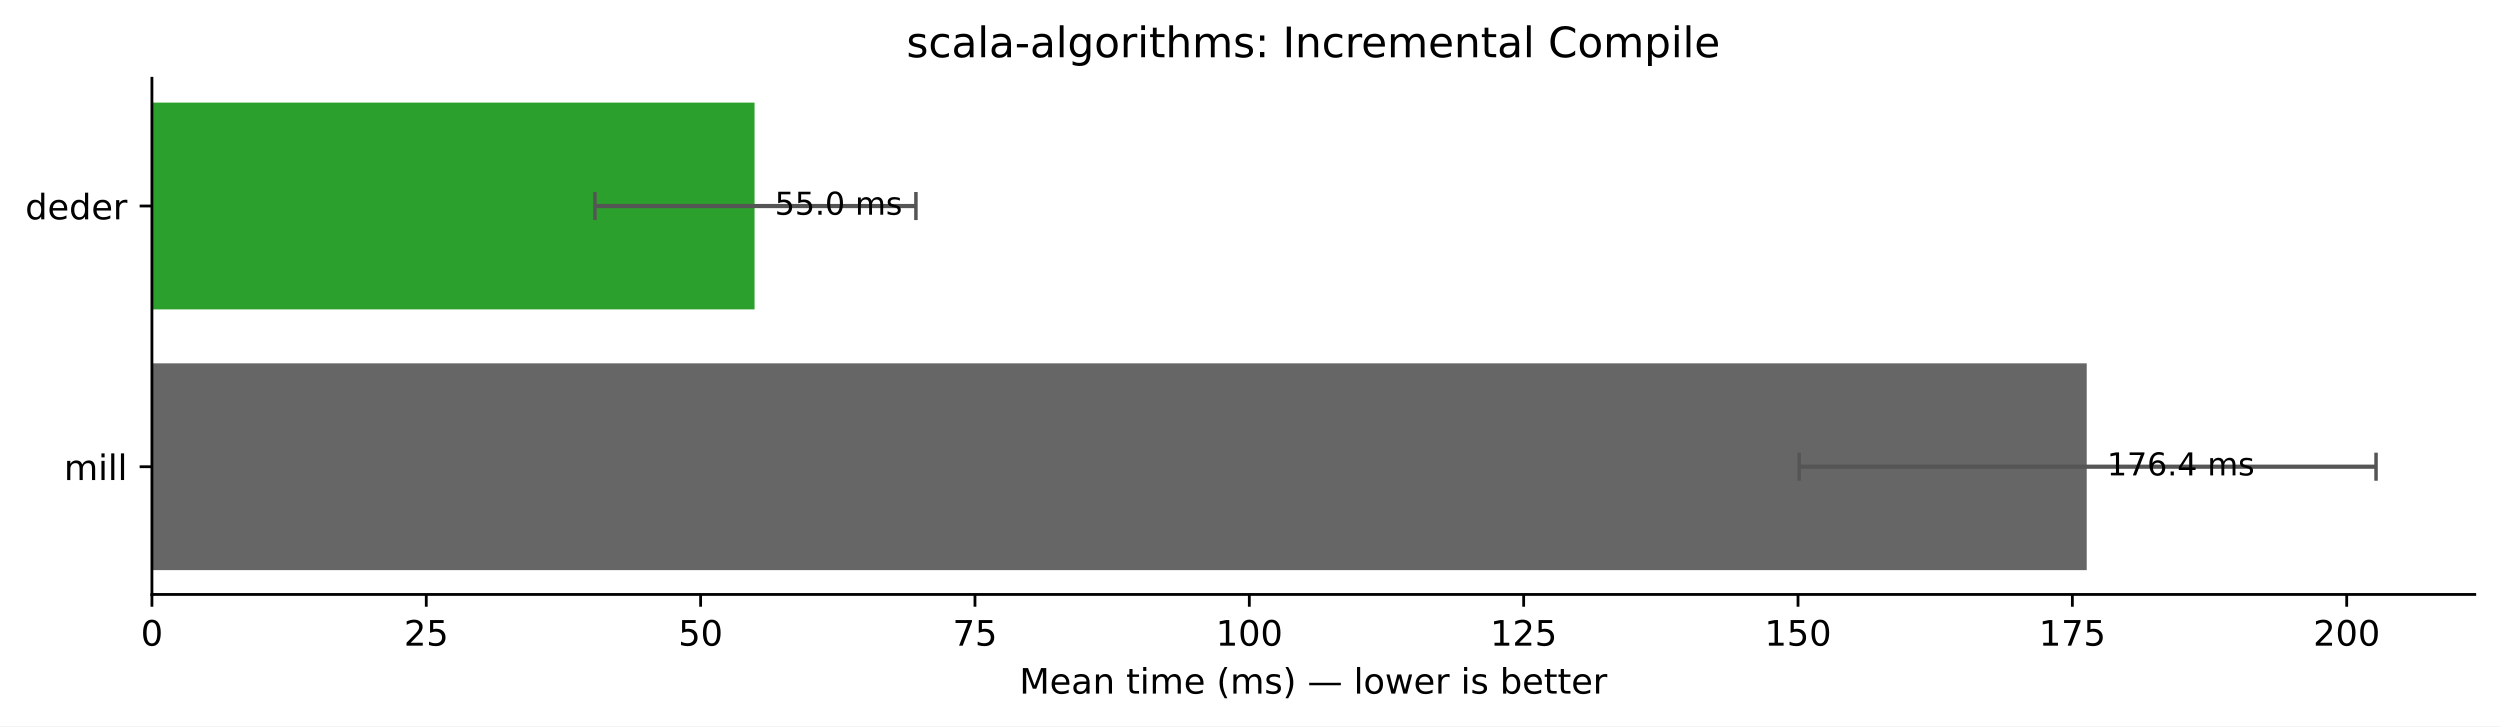
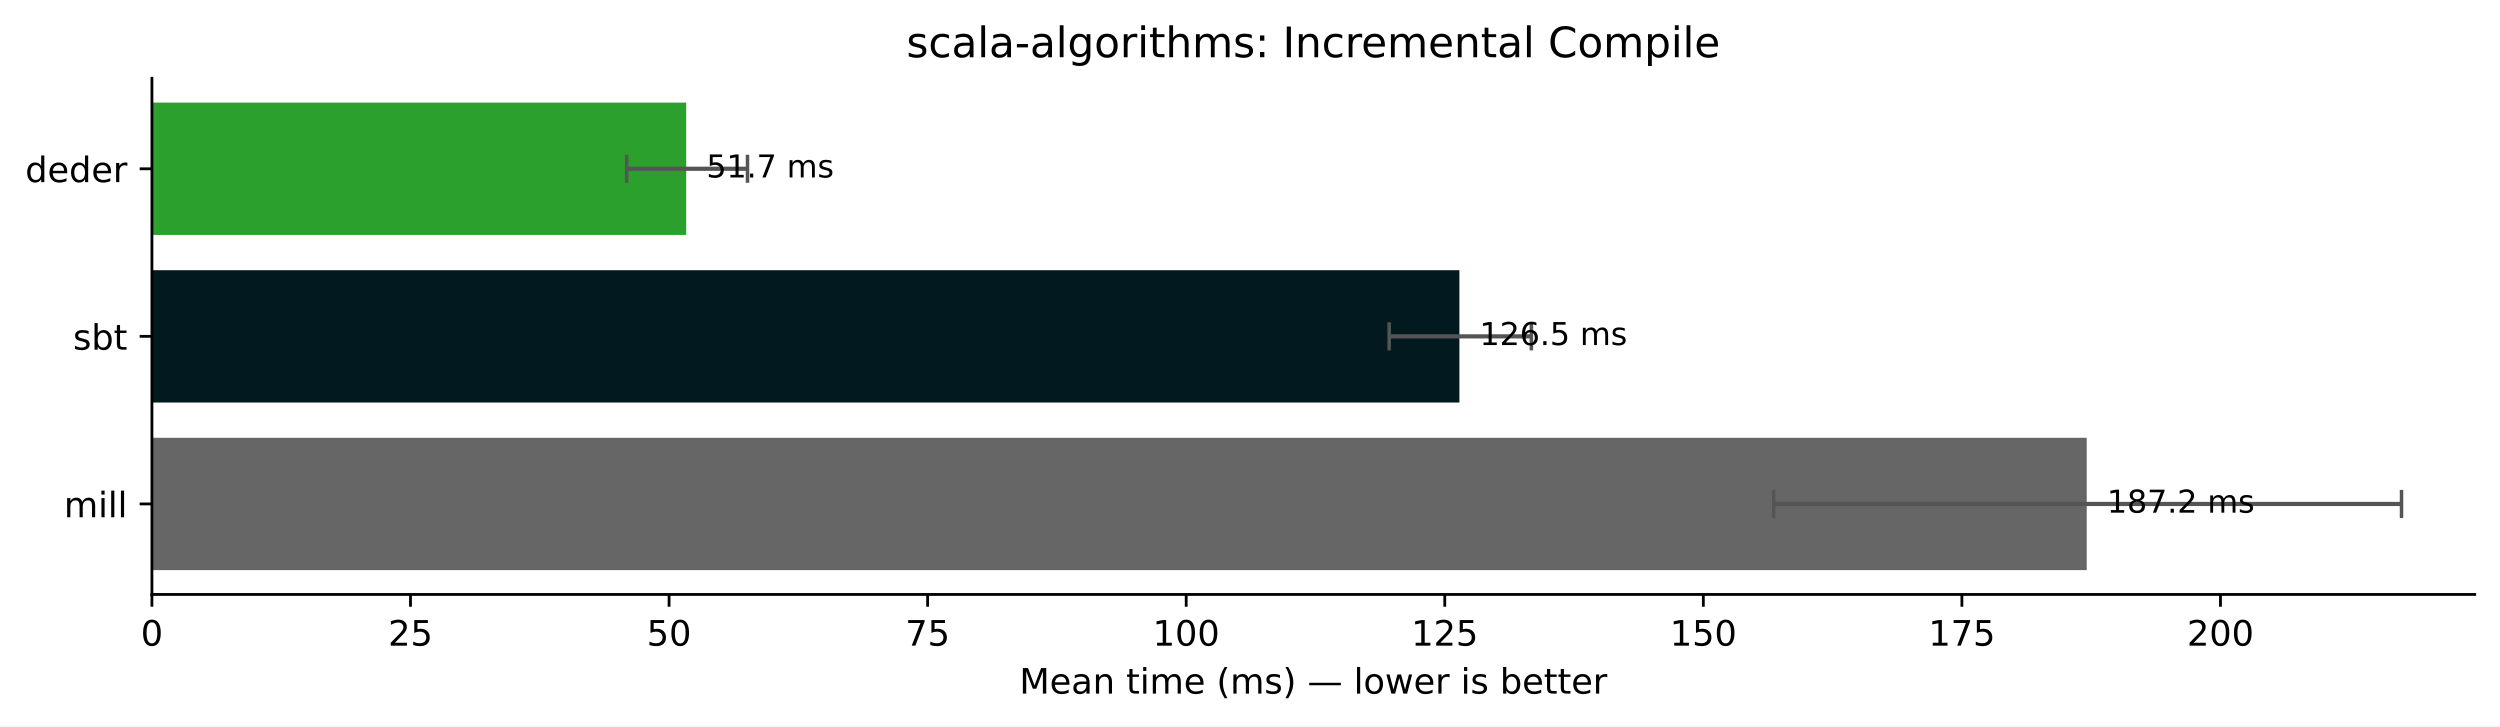
<svg xmlns="http://www.w3.org/2000/svg" xmlns:xlink="http://www.w3.org/1999/xlink" width="712.754pt" height="207.034pt" viewBox="0 0 712.754 207.034" version="1.1">
  <defs>
    <style type="text/css">*{stroke-linejoin: round; stroke-linecap: butt}</style>
  </defs>
  <g id="figure_1">
    <g id="patch_1">
      <path d="M 0 207.034  L 712.754 207.034  L 712.754 0  L 0 0  z " style="fill: #ffffff" />
    </g>
    <g id="axes_1">
      <g id="patch_2">
        <path d="M 43.314 169.478  L 705.554 169.478  L 705.554 22.318  L 43.314 22.318  z " style="fill: #ffffff" />
      </g>
      <g id="patch_3">
-         <path d="M 43.314 162.789  L 595.181 162.789  L 595.181 103.33  L 43.314 103.33  z " clip-path="url(#p90132f5306)" style="fill: #666666; stroke: #ffffff; stroke-width: 0.5; stroke-linejoin: miter" />
+         <path d="M 43.314 162.789  L 595.181 162.789  L 595.181 124.566  L 43.314 124.566  z " clip-path="url(#p7e53af9732)" style="fill: #666666; stroke: #ffffff; stroke-width: 0.5; stroke-linejoin: miter" />
      </g>
      <g id="patch_4">
-         <path d="M 43.314 88.466  L 215.376 88.466  L 215.376 29.007  L 43.314 29.007  z " clip-path="url(#p90132f5306)" style="fill: #2ca02c; stroke: #ffffff; stroke-width: 0.5; stroke-linejoin: miter" />
+         <path d="M 43.314 115.01  L 416.326 115.01  L 416.326 76.786  L 43.314 76.786  z " clip-path="url(#p7e53af9732)" style="fill: #01191f; stroke: #ffffff; stroke-width: 0.5; stroke-linejoin: miter" />
+       </g>
+       <g id="patch_5">
+         <path d="M 43.314 67.231  L 195.886 67.231  L 195.886 29.007  L 43.314 29.007  z " clip-path="url(#p7e53af9732)" style="fill: #2ca02c; stroke: #ffffff; stroke-width: 0.5; stroke-linejoin: miter" />
      </g>
      <g id="matplotlib.axis_1">
        <g id="xtick_1">
          <g id="line2d_1">
            <defs>
-               <path id="m47a5b4e67b" d="M 0 0  L 0 3.5  " style="stroke: #000000; stroke-width: 0.8" />
+               <path id="meca6073a66" d="M 0 0  L 0 3.5  " style="stroke: #000000; stroke-width: 0.8" />
            </defs>
            <g>
-               <use xlink:href="#m47a5b4e67b" x="43.314" y="169.478" style="stroke: #000000; stroke-width: 0.8" />
+               <use xlink:href="#meca6073a66" x="43.314" y="169.478" style="stroke: #000000; stroke-width: 0.8" />
            </g>
          </g>
          <g id="text_1">
            <g transform="translate(40.13281 184.0766) scale(0.1 -0.1)">
              <defs>
                <path id="DejaVuSans-30" d="M 2034 4250  Q 1547 4250 1301 3770  Q 1056 3291 1056 2328  Q 1056 1369 1301 889  Q 1547 409 2034 409  Q 2525 409 2770 889  Q 3016 1369 3016 2328  Q 3016 3291 2770 3770  Q 2525 4250 2034 4250  z M 2034 4750  Q 2819 4750 3233 4129  Q 3647 3509 3647 2328  Q 3647 1150 3233 529  Q 2819 -91 2034 -91  Q 1250 -91 836 529  Q 422 1150 422 2328  Q 422 3509 836 4129  Q 1250 4750 2034 4750  z " transform="scale(0.015625)" />
              </defs>
              <use xlink:href="#DejaVuSans-30" />
            </g>
          </g>
        </g>
        <g id="xtick_2">
          <g id="line2d_2">
            <g>
-               <use xlink:href="#m47a5b4e67b" x="121.531" y="169.478" style="stroke: #000000; stroke-width: 0.8" />
+               <use xlink:href="#meca6073a66" x="117.032" y="169.478" style="stroke: #000000; stroke-width: 0.8" />
            </g>
          </g>
          <g id="text_2">
-             <g transform="translate(115.1686 184.0766) scale(0.1 -0.1)">
+             <g transform="translate(110.6696 184.0766) scale(0.1 -0.1)">
              <defs>
                <path id="DejaVuSans-32" d="M 1228 531  L 3431 531  L 3431 0  L 469 0  L 469 531  Q 828 903 1448 1529  Q 2069 2156 2228 2338  Q 2531 2678 2651 2914  Q 2772 3150 2772 3378  Q 2772 3750 2511 3984  Q 2250 4219 1831 4219  Q 1534 4219 1204 4116  Q 875 4013 500 3803  L 500 4441  Q 881 4594 1212 4672  Q 1544 4750 1819 4750  Q 2544 4750 2975 4387  Q 3406 4025 3406 3419  Q 3406 3131 3298 2873  Q 3191 2616 2906 2266  Q 2828 2175 2409 1742  Q 1991 1309 1228 531  z " transform="scale(0.015625)" />
                <path id="DejaVuSans-35" d="M 691 4666  L 3169 4666  L 3169 4134  L 1269 4134  L 1269 2991  Q 1406 3038 1543 3061  Q 1681 3084 1819 3084  Q 2600 3084 3056 2656  Q 3513 2228 3513 1497  Q 3513 744 3044 326  Q 2575 -91 1722 -91  Q 1428 -91 1123 -41  Q 819 9 494 109  L 494 744  Q 775 591 1075 516  Q 1375 441 1709 441  Q 2250 441 2565 725  Q 2881 1009 2881 1497  Q 2881 1984 2565 2268  Q 2250 2553 1709 2553  Q 1456 2553 1204 2497  Q 953 2441 691 2322  L 691 4666  z " transform="scale(0.015625)" />
              </defs>
              <use xlink:href="#DejaVuSans-32" />
              <use xlink:href="#DejaVuSans-35" transform="translate(63.62305 0)" />
            </g>
          </g>
        </g>
        <g id="xtick_3">
          <g id="line2d_3">
            <g>
-               <use xlink:href="#m47a5b4e67b" x="199.748" y="169.478" style="stroke: #000000; stroke-width: 0.8" />
+               <use xlink:href="#meca6073a66" x="190.75" y="169.478" style="stroke: #000000; stroke-width: 0.8" />
            </g>
          </g>
          <g id="text_3">
-             <g transform="translate(193.3857 184.0766) scale(0.1 -0.1)">
+             <g transform="translate(184.3877 184.0766) scale(0.1 -0.1)">
              <use xlink:href="#DejaVuSans-35" />
              <use xlink:href="#DejaVuSans-30" transform="translate(63.62305 0)" />
            </g>
          </g>
        </g>
        <g id="xtick_4">
          <g id="line2d_4">
            <g>
-               <use xlink:href="#m47a5b4e67b" x="277.965" y="169.478" style="stroke: #000000; stroke-width: 0.8" />
+               <use xlink:href="#meca6073a66" x="264.468" y="169.478" style="stroke: #000000; stroke-width: 0.8" />
            </g>
          </g>
          <g id="text_4">
-             <g transform="translate(271.6028 184.0766) scale(0.1 -0.1)">
+             <g transform="translate(258.1058 184.0766) scale(0.1 -0.1)">
              <defs>
                <path id="DejaVuSans-37" d="M 525 4666  L 3525 4666  L 3525 4397  L 1831 0  L 1172 0  L 2766 4134  L 525 4134  L 525 4666  z " transform="scale(0.015625)" />
              </defs>
              <use xlink:href="#DejaVuSans-37" />
              <use xlink:href="#DejaVuSans-35" transform="translate(63.62305 0)" />
            </g>
          </g>
        </g>
        <g id="xtick_5">
          <g id="line2d_5">
            <g>
-               <use xlink:href="#m47a5b4e67b" x="356.182" y="169.478" style="stroke: #000000; stroke-width: 0.8" />
+               <use xlink:href="#meca6073a66" x="338.186" y="169.478" style="stroke: #000000; stroke-width: 0.8" />
            </g>
          </g>
          <g id="text_5">
-             <g transform="translate(346.6387 184.0766) scale(0.1 -0.1)">
+             <g transform="translate(328.6427 184.0766) scale(0.1 -0.1)">
              <defs>
                <path id="DejaVuSans-31" d="M 794 531  L 1825 531  L 1825 4091  L 703 3866  L 703 4441  L 1819 4666  L 2450 4666  L 2450 531  L 3481 531  L 3481 0  L 794 0  L 794 531  z " transform="scale(0.015625)" />
              </defs>
              <use xlink:href="#DejaVuSans-31" />
              <use xlink:href="#DejaVuSans-30" transform="translate(63.62305 0)" />
              <use xlink:href="#DejaVuSans-30" transform="translate(127.2461 0)" />
            </g>
          </g>
        </g>
        <g id="xtick_6">
          <g id="line2d_6">
            <g>
-               <use xlink:href="#m47a5b4e67b" x="434.399" y="169.478" style="stroke: #000000; stroke-width: 0.8" />
+               <use xlink:href="#meca6073a66" x="411.904" y="169.478" style="stroke: #000000; stroke-width: 0.8" />
            </g>
          </g>
          <g id="text_6">
-             <g transform="translate(424.8557 184.0766) scale(0.1 -0.1)">
+             <g transform="translate(402.3607 184.0766) scale(0.1 -0.1)">
              <use xlink:href="#DejaVuSans-31" />
              <use xlink:href="#DejaVuSans-32" transform="translate(63.62305 0)" />
              <use xlink:href="#DejaVuSans-35" transform="translate(127.2461 0)" />
            </g>
          </g>
        </g>
        <g id="xtick_7">
          <g id="line2d_7">
            <g>
-               <use xlink:href="#m47a5b4e67b" x="512.617" y="169.478" style="stroke: #000000; stroke-width: 0.8" />
+               <use xlink:href="#meca6073a66" x="485.623" y="169.478" style="stroke: #000000; stroke-width: 0.8" />
            </g>
          </g>
          <g id="text_7">
-             <g transform="translate(503.0728 184.0766) scale(0.1 -0.1)">
+             <g transform="translate(476.0788 184.0766) scale(0.1 -0.1)">
              <use xlink:href="#DejaVuSans-31" />
              <use xlink:href="#DejaVuSans-35" transform="translate(63.62305 0)" />
              <use xlink:href="#DejaVuSans-30" transform="translate(127.2461 0)" />
            </g>
          </g>
        </g>
        <g id="xtick_8">
          <g id="line2d_8">
            <g>
-               <use xlink:href="#m47a5b4e67b" x="590.834" y="169.478" style="stroke: #000000; stroke-width: 0.8" />
+               <use xlink:href="#meca6073a66" x="559.341" y="169.478" style="stroke: #000000; stroke-width: 0.8" />
            </g>
          </g>
          <g id="text_8">
-             <g transform="translate(581.2899 184.0766) scale(0.1 -0.1)">
+             <g transform="translate(549.7969 184.0766) scale(0.1 -0.1)">
              <use xlink:href="#DejaVuSans-31" />
              <use xlink:href="#DejaVuSans-37" transform="translate(63.62305 0)" />
              <use xlink:href="#DejaVuSans-35" transform="translate(127.2461 0)" />
            </g>
          </g>
        </g>
        <g id="xtick_9">
          <g id="line2d_9">
            <g>
-               <use xlink:href="#m47a5b4e67b" x="669.051" y="169.478" style="stroke: #000000; stroke-width: 0.8" />
+               <use xlink:href="#meca6073a66" x="633.059" y="169.478" style="stroke: #000000; stroke-width: 0.8" />
            </g>
          </g>
          <g id="text_9">
-             <g transform="translate(659.507 184.0766) scale(0.1 -0.1)">
+             <g transform="translate(623.515 184.0766) scale(0.1 -0.1)">
              <use xlink:href="#DejaVuSans-32" />
              <use xlink:href="#DejaVuSans-30" transform="translate(63.62305 0)" />
              <use xlink:href="#DejaVuSans-30" transform="translate(127.2461 0)" />
            </g>
          </g>
        </g>
        <g id="text_10">
          <g transform="translate(290.6372 197.7547) scale(0.1 -0.1)">
            <defs>
              <path id="DejaVuSans-4d" d="M 628 4666  L 1569 4666  L 2759 1491  L 3956 4666  L 4897 4666  L 4897 0  L 4281 0  L 4281 4097  L 3078 897  L 2444 897  L 1241 4097  L 1241 0  L 628 0  L 628 4666  z " transform="scale(0.015625)" />
              <path id="DejaVuSans-65" d="M 3597 1894  L 3597 1613  L 953 1613  Q 991 1019 1311 708  Q 1631 397 2203 397  Q 2534 397 2845 478  Q 3156 559 3463 722  L 3463 178  Q 3153 47 2828 -22  Q 2503 -91 2169 -91  Q 1331 -91 842 396  Q 353 884 353 1716  Q 353 2575 817 3079  Q 1281 3584 2069 3584  Q 2775 3584 3186 3129  Q 3597 2675 3597 1894  z M 3022 2063  Q 3016 2534 2758 2815  Q 2500 3097 2075 3097  Q 1594 3097 1305 2825  Q 1016 2553 972 2059  L 3022 2063  z " transform="scale(0.015625)" />
              <path id="DejaVuSans-61" d="M 2194 1759  Q 1497 1759 1228 1600  Q 959 1441 959 1056  Q 959 750 1161 570  Q 1363 391 1709 391  Q 2188 391 2477 730  Q 2766 1069 2766 1631  L 2766 1759  L 2194 1759  z M 3341 1997  L 3341 0  L 2766 0  L 2766 531  Q 2569 213 2275 61  Q 1981 -91 1556 -91  Q 1019 -91 701 211  Q 384 513 384 1019  Q 384 1609 779 1909  Q 1175 2209 1959 2209  L 2766 2209  L 2766 2266  Q 2766 2663 2505 2880  Q 2244 3097 1772 3097  Q 1472 3097 1187 3025  Q 903 2953 641 2809  L 641 3341  Q 956 3463 1253 3523  Q 1550 3584 1831 3584  Q 2591 3584 2966 3190  Q 3341 2797 3341 1997  z " transform="scale(0.015625)" />
              <path id="DejaVuSans-6e" d="M 3513 2113  L 3513 0  L 2938 0  L 2938 2094  Q 2938 2591 2744 2837  Q 2550 3084 2163 3084  Q 1697 3084 1428 2787  Q 1159 2491 1159 1978  L 1159 0  L 581 0  L 581 3500  L 1159 3500  L 1159 2956  Q 1366 3272 1645 3428  Q 1925 3584 2291 3584  Q 2894 3584 3203 3211  Q 3513 2838 3513 2113  z " transform="scale(0.015625)" />
              <path id="DejaVuSans-20" transform="scale(0.015625)" />
              <path id="DejaVuSans-74" d="M 1172 4494  L 1172 3500  L 2356 3500  L 2356 3053  L 1172 3053  L 1172 1153  Q 1172 725 1289 603  Q 1406 481 1766 481  L 2356 481  L 2356 0  L 1766 0  Q 1100 0 847 248  Q 594 497 594 1153  L 594 3053  L 172 3053  L 172 3500  L 594 3500  L 594 4494  L 1172 4494  z " transform="scale(0.015625)" />
              <path id="DejaVuSans-69" d="M 603 3500  L 1178 3500  L 1178 0  L 603 0  L 603 3500  z M 603 4863  L 1178 4863  L 1178 4134  L 603 4134  L 603 4863  z " transform="scale(0.015625)" />
              <path id="DejaVuSans-6d" d="M 3328 2828  Q 3544 3216 3844 3400  Q 4144 3584 4550 3584  Q 5097 3584 5394 3201  Q 5691 2819 5691 2113  L 5691 0  L 5113 0  L 5113 2094  Q 5113 2597 4934 2840  Q 4756 3084 4391 3084  Q 3944 3084 3684 2787  Q 3425 2491 3425 1978  L 3425 0  L 2847 0  L 2847 2094  Q 2847 2600 2669 2842  Q 2491 3084 2119 3084  Q 1678 3084 1418 2786  Q 1159 2488 1159 1978  L 1159 0  L 581 0  L 581 3500  L 1159 3500  L 1159 2956  Q 1356 3278 1631 3431  Q 1906 3584 2284 3584  Q 2666 3584 2933 3390  Q 3200 3197 3328 2828  z " transform="scale(0.015625)" />
              <path id="DejaVuSans-28" d="M 1984 4856  Q 1566 4138 1362 3434  Q 1159 2731 1159 2009  Q 1159 1288 1364 580  Q 1569 -128 1984 -844  L 1484 -844  Q 1016 -109 783 600  Q 550 1309 550 2009  Q 550 2706 781 3412  Q 1013 4119 1484 4856  L 1984 4856  z " transform="scale(0.015625)" />
              <path id="DejaVuSans-73" d="M 2834 3397  L 2834 2853  Q 2591 2978 2328 3040  Q 2066 3103 1784 3103  Q 1356 3103 1142 2972  Q 928 2841 928 2578  Q 928 2378 1081 2264  Q 1234 2150 1697 2047  L 1894 2003  Q 2506 1872 2764 1633  Q 3022 1394 3022 966  Q 3022 478 2636 193  Q 2250 -91 1575 -91  Q 1294 -91 989 -36  Q 684 19 347 128  L 347 722  Q 666 556 975 473  Q 1284 391 1588 391  Q 1994 391 2212 530  Q 2431 669 2431 922  Q 2431 1156 2273 1281  Q 2116 1406 1581 1522  L 1381 1569  Q 847 1681 609 1914  Q 372 2147 372 2553  Q 372 3047 722 3315  Q 1072 3584 1716 3584  Q 2034 3584 2315 3537  Q 2597 3491 2834 3397  z " transform="scale(0.015625)" />
              <path id="DejaVuSans-29" d="M 513 4856  L 1013 4856  Q 1481 4119 1714 3412  Q 1947 2706 1947 2009  Q 1947 1309 1714 600  Q 1481 -109 1013 -844  L 513 -844  Q 928 -128 1133 580  Q 1338 1288 1338 2009  Q 1338 2731 1133 3434  Q 928 4138 513 4856  z " transform="scale(0.015625)" />
              <path id="DejaVuSans-2014" d="M 313 1978  L 6088 1978  L 6088 1528  L 313 1528  L 313 1978  z " transform="scale(0.015625)" />
              <path id="DejaVuSans-6c" d="M 603 4863  L 1178 4863  L 1178 0  L 603 0  L 603 4863  z " transform="scale(0.015625)" />
              <path id="DejaVuSans-6f" d="M 1959 3097  Q 1497 3097 1228 2736  Q 959 2375 959 1747  Q 959 1119 1226 758  Q 1494 397 1959 397  Q 2419 397 2687 759  Q 2956 1122 2956 1747  Q 2956 2369 2687 2733  Q 2419 3097 1959 3097  z M 1959 3584  Q 2709 3584 3137 3096  Q 3566 2609 3566 1747  Q 3566 888 3137 398  Q 2709 -91 1959 -91  Q 1206 -91 779 398  Q 353 888 353 1747  Q 353 2609 779 3096  Q 1206 3584 1959 3584  z " transform="scale(0.015625)" />
              <path id="DejaVuSans-77" d="M 269 3500  L 844 3500  L 1563 769  L 2278 3500  L 2956 3500  L 3675 769  L 4391 3500  L 4966 3500  L 4050 0  L 3372 0  L 2619 2869  L 1863 0  L 1184 0  L 269 3500  z " transform="scale(0.015625)" />
              <path id="DejaVuSans-72" d="M 2631 2963  Q 2534 3019 2420 3045  Q 2306 3072 2169 3072  Q 1681 3072 1420 2755  Q 1159 2438 1159 1844  L 1159 0  L 581 0  L 581 3500  L 1159 3500  L 1159 2956  Q 1341 3275 1631 3429  Q 1922 3584 2338 3584  Q 2397 3584 2469 3576  Q 2541 3569 2628 3553  L 2631 2963  z " transform="scale(0.015625)" />
              <path id="DejaVuSans-62" d="M 3116 1747  Q 3116 2381 2855 2742  Q 2594 3103 2138 3103  Q 1681 3103 1420 2742  Q 1159 2381 1159 1747  Q 1159 1113 1420 752  Q 1681 391 2138 391  Q 2594 391 2855 752  Q 3116 1113 3116 1747  z M 1159 2969  Q 1341 3281 1617 3432  Q 1894 3584 2278 3584  Q 2916 3584 3314 3078  Q 3713 2572 3713 1747  Q 3713 922 3314 415  Q 2916 -91 2278 -91  Q 1894 -91 1617 61  Q 1341 213 1159 525  L 1159 0  L 581 0  L 581 4863  L 1159 4863  L 1159 2969  z " transform="scale(0.015625)" />
            </defs>
            <use xlink:href="#DejaVuSans-4d" />
            <use xlink:href="#DejaVuSans-65" transform="translate(86.2793 0)" />
            <use xlink:href="#DejaVuSans-61" transform="translate(147.8027 0)" />
            <use xlink:href="#DejaVuSans-6e" transform="translate(209.082 0)" />
            <use xlink:href="#DejaVuSans-20" transform="translate(272.4609 0)" />
            <use xlink:href="#DejaVuSans-74" transform="translate(304.248 0)" />
            <use xlink:href="#DejaVuSans-69" transform="translate(343.457 0)" />
            <use xlink:href="#DejaVuSans-6d" transform="translate(371.2402 0)" />
            <use xlink:href="#DejaVuSans-65" transform="translate(468.6523 0)" />
            <use xlink:href="#DejaVuSans-20" transform="translate(530.1758 0)" />
            <use xlink:href="#DejaVuSans-28" transform="translate(561.9629 0)" />
            <use xlink:href="#DejaVuSans-6d" transform="translate(600.9766 0)" />
            <use xlink:href="#DejaVuSans-73" transform="translate(698.3887 0)" />
            <use xlink:href="#DejaVuSans-29" transform="translate(750.4883 0)" />
            <use xlink:href="#DejaVuSans-20" transform="translate(789.502 0)" />
            <use xlink:href="#DejaVuSans-2014" transform="translate(821.2891 0)" />
            <use xlink:href="#DejaVuSans-20" transform="translate(921.2891 0)" />
            <use xlink:href="#DejaVuSans-6c" transform="translate(953.0762 0)" />
            <use xlink:href="#DejaVuSans-6f" transform="translate(980.8594 0)" />
            <use xlink:href="#DejaVuSans-77" transform="translate(1042.041 0)" />
            <use xlink:href="#DejaVuSans-65" transform="translate(1123.828 0)" />
            <use xlink:href="#DejaVuSans-72" transform="translate(1185.352 0)" />
            <use xlink:href="#DejaVuSans-20" transform="translate(1226.465 0)" />
            <use xlink:href="#DejaVuSans-69" transform="translate(1258.252 0)" />
            <use xlink:href="#DejaVuSans-73" transform="translate(1286.035 0)" />
            <use xlink:href="#DejaVuSans-20" transform="translate(1338.135 0)" />
            <use xlink:href="#DejaVuSans-62" transform="translate(1369.922 0)" />
            <use xlink:href="#DejaVuSans-65" transform="translate(1433.398 0)" />
            <use xlink:href="#DejaVuSans-74" transform="translate(1494.922 0)" />
            <use xlink:href="#DejaVuSans-74" transform="translate(1534.131 0)" />
            <use xlink:href="#DejaVuSans-65" transform="translate(1573.34 0)" />
            <use xlink:href="#DejaVuSans-72" transform="translate(1634.863 0)" />
          </g>
        </g>
      </g>
      <g id="matplotlib.axis_2">
        <g id="ytick_1">
          <g id="line2d_10">
            <defs>
-               <path id="m6a58dfd2d4" d="M 0 0  L -3.5 0  " style="stroke: #000000; stroke-width: 0.8" />
+               <path id="m98a4b5c438" d="M 0 0  L -3.5 0  " style="stroke: #000000; stroke-width: 0.8" />
            </defs>
            <g>
-               <use xlink:href="#m6a58dfd2d4" x="43.314" y="133.06" style="stroke: #000000; stroke-width: 0.8" />
+               <use xlink:href="#m98a4b5c438" x="43.314" y="143.677" style="stroke: #000000; stroke-width: 0.8" />
            </g>
          </g>
          <g id="text_11">
-             <g transform="translate(18.23906 136.859) scale(0.1 -0.1)">
+             <g transform="translate(18.23906 147.4766) scale(0.1 -0.1)">
              <use xlink:href="#DejaVuSans-6d" />
              <use xlink:href="#DejaVuSans-69" transform="translate(97.41211 0)" />
              <use xlink:href="#DejaVuSans-6c" transform="translate(125.1953 0)" />
              <use xlink:href="#DejaVuSans-6c" transform="translate(152.9785 0)" />
            </g>
          </g>
        </g>
        <g id="ytick_2">
          <g id="line2d_11">
            <g>
-               <use xlink:href="#m6a58dfd2d4" x="43.314" y="58.737" style="stroke: #000000; stroke-width: 0.8" />
+               <use xlink:href="#m98a4b5c438" x="43.314" y="95.898" style="stroke: #000000; stroke-width: 0.8" />
            </g>
          </g>
          <g id="text_12">
-             <g transform="translate(7.2 62.53573) scale(0.1 -0.1)">
+             <g transform="translate(20.83594 99.69734) scale(0.1 -0.1)">
+               <use xlink:href="#DejaVuSans-73" />
+               <use xlink:href="#DejaVuSans-62" transform="translate(52.09961 0)" />
+               <use xlink:href="#DejaVuSans-74" transform="translate(115.5762 0)" />
+             </g>
+           </g>
+         </g>
+         <g id="ytick_3">
+           <g id="line2d_12">
+             <g>
+               <use xlink:href="#m98a4b5c438" x="43.314" y="48.119" style="stroke: #000000; stroke-width: 0.8" />
+             </g>
+           </g>
+           <g id="text_13">
+             <g transform="translate(7.2 51.91812) scale(0.1 -0.1)">
              <defs>
                <path id="DejaVuSans-64" d="M 2906 2969  L 2906 4863  L 3481 4863  L 3481 0  L 2906 0  L 2906 525  Q 2725 213 2448 61  Q 2172 -91 1784 -91  Q 1150 -91 751 415  Q 353 922 353 1747  Q 353 2572 751 3078  Q 1150 3584 1784 3584  Q 2172 3584 2448 3432  Q 2725 3281 2906 2969  z M 947 1747  Q 947 1113 1208 752  Q 1469 391 1925 391  Q 2381 391 2643 752  Q 2906 1113 2906 1747  Q 2906 2381 2643 2742  Q 2381 3103 1925 3103  Q 1469 3103 1208 2742  Q 947 2381 947 1747  z " transform="scale(0.015625)" />
              </defs>
              <use xlink:href="#DejaVuSans-64" />
              <use xlink:href="#DejaVuSans-65" transform="translate(63.47656 0)" />
              <use xlink:href="#DejaVuSans-64" transform="translate(125 0)" />
              <use xlink:href="#DejaVuSans-65" transform="translate(188.4766 0)" />
              <use xlink:href="#DejaVuSans-72" transform="translate(250 0)" />
            </g>
          </g>
        </g>
      </g>
      <g id="LineCollection_1">
-         <path d="M 512.949 133.06  L 677.413 133.06  " clip-path="url(#p90132f5306)" style="fill: none; stroke: #555555; stroke-width: 1.2" />
-         <path d="M 169.621 58.737  L 261.13 58.737  " clip-path="url(#p90132f5306)" style="fill: none; stroke: #555555; stroke-width: 1.2" />
-       </g>
-       <g id="line2d_12">
+         <path d="M 505.685 143.677  L 684.677 143.677  " clip-path="url(#p7e53af9732)" style="fill: none; stroke: #555555; stroke-width: 1.2" />
+         <path d="M 396.055 95.898  L 436.596 95.898  " clip-path="url(#p7e53af9732)" style="fill: none; stroke: #555555; stroke-width: 1.2" />
+         <path d="M 178.659 48.119  L 213.113 48.119  " clip-path="url(#p7e53af9732)" style="fill: none; stroke: #555555; stroke-width: 1.2" />
+       </g>
+       <g id="line2d_13">
        <defs>
-           <path id="mf0b9e204a6" d="M 0 4  L 0 -4  " style="stroke: #555555" />
+           <path id="mab458e7ad3" d="M 0 4  L 0 -4  " style="stroke: #555555" />
        </defs>
-         <g clip-path="url(#p90132f5306)">
-           <use xlink:href="#mf0b9e204a6" x="512.949" y="133.06" style="fill: #1f77b4; stroke: #555555" />
-           <use xlink:href="#mf0b9e204a6" x="169.621" y="58.737" style="fill: #1f77b4; stroke: #555555" />
-         </g>
-       </g>
-       <g id="line2d_13">
-         <g clip-path="url(#p90132f5306)">
-           <use xlink:href="#mf0b9e204a6" x="677.413" y="133.06" style="fill: #1f77b4; stroke: #555555" />
-           <use xlink:href="#mf0b9e204a6" x="261.13" y="58.737" style="fill: #1f77b4; stroke: #555555" />
-         </g>
-       </g>
-       <g id="patch_5">
+         <g clip-path="url(#p7e53af9732)">
+           <use xlink:href="#mab458e7ad3" x="505.685" y="143.677" style="fill: #1f77b4; stroke: #555555" />
+           <use xlink:href="#mab458e7ad3" x="396.055" y="95.898" style="fill: #1f77b4; stroke: #555555" />
+           <use xlink:href="#mab458e7ad3" x="178.659" y="48.119" style="fill: #1f77b4; stroke: #555555" />
+         </g>
+       </g>
+       <g id="line2d_14">
+         <g clip-path="url(#p7e53af9732)">
+           <use xlink:href="#mab458e7ad3" x="684.677" y="143.677" style="fill: #1f77b4; stroke: #555555" />
+           <use xlink:href="#mab458e7ad3" x="436.596" y="95.898" style="fill: #1f77b4; stroke: #555555" />
+           <use xlink:href="#mab458e7ad3" x="213.113" y="48.119" style="fill: #1f77b4; stroke: #555555" />
+         </g>
+       </g>
+       <g id="patch_6">
        <path d="M 43.314 169.478  L 43.314 22.318  " style="fill: none; stroke: #000000; stroke-width: 0.8; stroke-linejoin: miter; stroke-linecap: square" />
      </g>
-       <g id="patch_6">
+       <g id="patch_7">
        <path d="M 43.314 169.478  L 705.554 169.478  " style="fill: none; stroke: #000000; stroke-width: 0.8; stroke-linejoin: miter; stroke-linecap: square" />
      </g>
-       <g id="text_13">
-         <g transform="translate(600.6994 135.5432) scale(0.09 -0.09)">
+       <g id="text_14">
+         <g transform="translate(600.6994 146.1608) scale(0.09 -0.09)">
          <defs>
-             <path id="DejaVuSans-36" d="M 2113 2584  Q 1688 2584 1439 2293  Q 1191 2003 1191 1497  Q 1191 994 1439 701  Q 1688 409 2113 409  Q 2538 409 2786 701  Q 3034 994 3034 1497  Q 3034 2003 2786 2293  Q 2538 2584 2113 2584  z M 3366 4563  L 3366 3988  Q 3128 4100 2886 4159  Q 2644 4219 2406 4219  Q 1781 4219 1451 3797  Q 1122 3375 1075 2522  Q 1259 2794 1537 2939  Q 1816 3084 2150 3084  Q 2853 3084 3261 2657  Q 3669 2231 3669 1497  Q 3669 778 3244 343  Q 2819 -91 2113 -91  Q 1303 -91 875 529  Q 447 1150 447 2328  Q 447 3434 972 4092  Q 1497 4750 2381 4750  Q 2619 4750 2861 4703  Q 3103 4656 3366 4563  z " transform="scale(0.015625)" />
+             <path id="DejaVuSans-38" d="M 2034 2216  Q 1584 2216 1326 1975  Q 1069 1734 1069 1313  Q 1069 891 1326 650  Q 1584 409 2034 409  Q 2484 409 2743 651  Q 3003 894 3003 1313  Q 3003 1734 2745 1975  Q 2488 2216 2034 2216  z M 1403 2484  Q 997 2584 770 2862  Q 544 3141 544 3541  Q 544 4100 942 4425  Q 1341 4750 2034 4750  Q 2731 4750 3128 4425  Q 3525 4100 3525 3541  Q 3525 3141 3298 2862  Q 3072 2584 2669 2484  Q 3125 2378 3379 2068  Q 3634 1759 3634 1313  Q 3634 634 3220 271  Q 2806 -91 2034 -91  Q 1263 -91 848 271  Q 434 634 434 1313  Q 434 1759 690 2068  Q 947 2378 1403 2484  z M 1172 3481  Q 1172 3119 1398 2916  Q 1625 2713 2034 2713  Q 2441 2713 2670 2916  Q 2900 3119 2900 3481  Q 2900 3844 2670 4047  Q 2441 4250 2034 4250  Q 1625 4250 1398 4047  Q 1172 3844 1172 3481  z " transform="scale(0.015625)" />
            <path id="DejaVuSans-2e" d="M 684 794  L 1344 794  L 1344 0  L 684 0  L 684 794  z " transform="scale(0.015625)" />
-             <path id="DejaVuSans-34" d="M 2419 4116  L 825 1625  L 2419 1625  L 2419 4116  z M 2253 4666  L 3047 4666  L 3047 1625  L 3713 1625  L 3713 1100  L 3047 1100  L 3047 0  L 2419 0  L 2419 1100  L 313 1100  L 313 1709  L 2253 4666  z " transform="scale(0.015625)" />
          </defs>
          <use xlink:href="#DejaVuSans-31" />
-           <use xlink:href="#DejaVuSans-37" transform="translate(63.62305 0)" />
-           <use xlink:href="#DejaVuSans-36" transform="translate(127.2461 0)" />
+           <use xlink:href="#DejaVuSans-38" transform="translate(63.62305 0)" />
+           <use xlink:href="#DejaVuSans-37" transform="translate(127.2461 0)" />
          <use xlink:href="#DejaVuSans-2e" transform="translate(190.8691 0)" />
-           <use xlink:href="#DejaVuSans-34" transform="translate(222.6562 0)" />
+           <use xlink:href="#DejaVuSans-32" transform="translate(222.6562 0)" />
          <use xlink:href="#DejaVuSans-20" transform="translate(286.2793 0)" />
          <use xlink:href="#DejaVuSans-6d" transform="translate(318.0664 0)" />
          <use xlink:href="#DejaVuSans-73" transform="translate(415.4785 0)" />
        </g>
      </g>
-       <g id="text_14">
-         <g transform="translate(220.8943 61.21995) scale(0.09 -0.09)">
+       <g id="text_15">
+         <g transform="translate(421.8442 98.38156) scale(0.09 -0.09)">
+           <defs>
+             <path id="DejaVuSans-36" d="M 2113 2584  Q 1688 2584 1439 2293  Q 1191 2003 1191 1497  Q 1191 994 1439 701  Q 1688 409 2113 409  Q 2538 409 2786 701  Q 3034 994 3034 1497  Q 3034 2003 2786 2293  Q 2538 2584 2113 2584  z M 3366 4563  L 3366 3988  Q 3128 4100 2886 4159  Q 2644 4219 2406 4219  Q 1781 4219 1451 3797  Q 1122 3375 1075 2522  Q 1259 2794 1537 2939  Q 1816 3084 2150 3084  Q 2853 3084 3261 2657  Q 3669 2231 3669 1497  Q 3669 778 3244 343  Q 2819 -91 2113 -91  Q 1303 -91 875 529  Q 447 1150 447 2328  Q 447 3434 972 4092  Q 1497 4750 2381 4750  Q 2619 4750 2861 4703  Q 3103 4656 3366 4563  z " transform="scale(0.015625)" />
+           </defs>
+           <use xlink:href="#DejaVuSans-31" />
+           <use xlink:href="#DejaVuSans-32" transform="translate(63.62305 0)" />
+           <use xlink:href="#DejaVuSans-36" transform="translate(127.2461 0)" />
+           <use xlink:href="#DejaVuSans-2e" transform="translate(190.8691 0)" />
+           <use xlink:href="#DejaVuSans-35" transform="translate(222.6562 0)" />
+           <use xlink:href="#DejaVuSans-20" transform="translate(286.2793 0)" />
+           <use xlink:href="#DejaVuSans-6d" transform="translate(318.0664 0)" />
+           <use xlink:href="#DejaVuSans-73" transform="translate(415.4785 0)" />
+         </g>
+       </g>
+       <g id="text_16">
+         <g transform="translate(201.4045 50.60234) scale(0.09 -0.09)">
          <use xlink:href="#DejaVuSans-35" />
-           <use xlink:href="#DejaVuSans-35" transform="translate(63.62305 0)" />
+           <use xlink:href="#DejaVuSans-31" transform="translate(63.62305 0)" />
          <use xlink:href="#DejaVuSans-2e" transform="translate(127.2461 0)" />
-           <use xlink:href="#DejaVuSans-30" transform="translate(159.0332 0)" />
+           <use xlink:href="#DejaVuSans-37" transform="translate(159.0332 0)" />
          <use xlink:href="#DejaVuSans-20" transform="translate(222.6562 0)" />
          <use xlink:href="#DejaVuSans-6d" transform="translate(254.4434 0)" />
          <use xlink:href="#DejaVuSans-73" transform="translate(351.8555 0)" />
        </g>
      </g>
-       <g id="text_15">
+       <g id="text_17">
        <g transform="translate(258.4372 16.31812) scale(0.12 -0.12)">
          <defs>
            <path id="DejaVuSans-63" d="M 3122 3366  L 3122 2828  Q 2878 2963 2633 3030  Q 2388 3097 2138 3097  Q 1578 3097 1268 2742  Q 959 2388 959 1747  Q 959 1106 1268 751  Q 1578 397 2138 397  Q 2388 397 2633 464  Q 2878 531 3122 666  L 3122 134  Q 2881 22 2623 -34  Q 2366 -91 2075 -91  Q 1284 -91 818 406  Q 353 903 353 1747  Q 353 2603 823 3093  Q 1294 3584 2113 3584  Q 2378 3584 2631 3529  Q 2884 3475 3122 3366  z " transform="scale(0.015625)" />
            <path id="DejaVuSans-2d" d="M 313 2009  L 1997 2009  L 1997 1497  L 313 1497  L 313 2009  z " transform="scale(0.015625)" />
            <path id="DejaVuSans-67" d="M 2906 1791  Q 2906 2416 2648 2759  Q 2391 3103 1925 3103  Q 1463 3103 1205 2759  Q 947 2416 947 1791  Q 947 1169 1205 825  Q 1463 481 1925 481  Q 2391 481 2648 825  Q 2906 1169 2906 1791  z M 3481 434  Q 3481 -459 3084 -895  Q 2688 -1331 1869 -1331  Q 1566 -1331 1297 -1286  Q 1028 -1241 775 -1147  L 775 -588  Q 1028 -725 1275 -790  Q 1522 -856 1778 -856  Q 2344 -856 2625 -561  Q 2906 -266 2906 331  L 2906 616  Q 2728 306 2450 153  Q 2172 0 1784 0  Q 1141 0 747 490  Q 353 981 353 1791  Q 353 2603 747 3093  Q 1141 3584 1784 3584  Q 2172 3584 2450 3431  Q 2728 3278 2906 2969  L 2906 3500  L 3481 3500  L 3481 434  z " transform="scale(0.015625)" />
            <path id="DejaVuSans-68" d="M 3513 2113  L 3513 0  L 2938 0  L 2938 2094  Q 2938 2591 2744 2837  Q 2550 3084 2163 3084  Q 1697 3084 1428 2787  Q 1159 2491 1159 1978  L 1159 0  L 581 0  L 581 4863  L 1159 4863  L 1159 2956  Q 1366 3272 1645 3428  Q 1925 3584 2291 3584  Q 2894 3584 3203 3211  Q 3513 2838 3513 2113  z " transform="scale(0.015625)" />
            <path id="DejaVuSans-3a" d="M 750 794  L 1409 794  L 1409 0  L 750 0  L 750 794  z M 750 3309  L 1409 3309  L 1409 2516  L 750 2516  L 750 3309  z " transform="scale(0.015625)" />
            <path id="DejaVuSans-49" d="M 628 4666  L 1259 4666  L 1259 0  L 628 0  L 628 4666  z " transform="scale(0.015625)" />
            <path id="DejaVuSans-43" d="M 4122 4306  L 4122 3641  Q 3803 3938 3442 4084  Q 3081 4231 2675 4231  Q 1875 4231 1450 3742  Q 1025 3253 1025 2328  Q 1025 1406 1450 917  Q 1875 428 2675 428  Q 3081 428 3442 575  Q 3803 722 4122 1019  L 4122 359  Q 3791 134 3420 21  Q 3050 -91 2638 -91  Q 1578 -91 968 557  Q 359 1206 359 2328  Q 359 3453 968 4101  Q 1578 4750 2638 4750  Q 3056 4750 3426 4639  Q 3797 4528 4122 4306  z " transform="scale(0.015625)" />
            <path id="DejaVuSans-70" d="M 1159 525  L 1159 -1331  L 581 -1331  L 581 3500  L 1159 3500  L 1159 2969  Q 1341 3281 1617 3432  Q 1894 3584 2278 3584  Q 2916 3584 3314 3078  Q 3713 2572 3713 1747  Q 3713 922 3314 415  Q 2916 -91 2278 -91  Q 1894 -91 1617 61  Q 1341 213 1159 525  z M 3116 1747  Q 3116 2381 2855 2742  Q 2594 3103 2138 3103  Q 1681 3103 1420 2742  Q 1159 2381 1159 1747  Q 1159 1113 1420 752  Q 1681 391 2138 391  Q 2594 391 2855 752  Q 3116 1113 3116 1747  z " transform="scale(0.015625)" />
          </defs>
          <use xlink:href="#DejaVuSans-73" />
          <use xlink:href="#DejaVuSans-63" transform="translate(52.09961 0)" />
          <use xlink:href="#DejaVuSans-61" transform="translate(107.0801 0)" />
          <use xlink:href="#DejaVuSans-6c" transform="translate(168.3594 0)" />
          <use xlink:href="#DejaVuSans-61" transform="translate(196.1426 0)" />
          <use xlink:href="#DejaVuSans-2d" transform="translate(257.4219 0)" />
          <use xlink:href="#DejaVuSans-61" transform="translate(293.5059 0)" />
          <use xlink:href="#DejaVuSans-6c" transform="translate(354.7852 0)" />
          <use xlink:href="#DejaVuSans-67" transform="translate(382.5684 0)" />
          <use xlink:href="#DejaVuSans-6f" transform="translate(446.0449 0)" />
          <use xlink:href="#DejaVuSans-72" transform="translate(507.2266 0)" />
          <use xlink:href="#DejaVuSans-69" transform="translate(548.3398 0)" />
          <use xlink:href="#DejaVuSans-74" transform="translate(576.123 0)" />
          <use xlink:href="#DejaVuSans-68" transform="translate(615.332 0)" />
          <use xlink:href="#DejaVuSans-6d" transform="translate(678.7109 0)" />
          <use xlink:href="#DejaVuSans-73" transform="translate(776.123 0)" />
          <use xlink:href="#DejaVuSans-3a" transform="translate(828.2227 0)" />
          <use xlink:href="#DejaVuSans-20" transform="translate(861.9141 0)" />
          <use xlink:href="#DejaVuSans-49" transform="translate(893.7012 0)" />
          <use xlink:href="#DejaVuSans-6e" transform="translate(923.1934 0)" />
          <use xlink:href="#DejaVuSans-63" transform="translate(986.5723 0)" />
          <use xlink:href="#DejaVuSans-72" transform="translate(1041.553 0)" />
          <use xlink:href="#DejaVuSans-65" transform="translate(1080.416 0)" />
          <use xlink:href="#DejaVuSans-6d" transform="translate(1141.939 0)" />
          <use xlink:href="#DejaVuSans-65" transform="translate(1239.352 0)" />
          <use xlink:href="#DejaVuSans-6e" transform="translate(1300.875 0)" />
          <use xlink:href="#DejaVuSans-74" transform="translate(1364.254 0)" />
          <use xlink:href="#DejaVuSans-61" transform="translate(1403.463 0)" />
          <use xlink:href="#DejaVuSans-6c" transform="translate(1464.742 0)" />
          <use xlink:href="#DejaVuSans-20" transform="translate(1492.525 0)" />
          <use xlink:href="#DejaVuSans-43" transform="translate(1524.312 0)" />
          <use xlink:href="#DejaVuSans-6f" transform="translate(1594.137 0)" />
          <use xlink:href="#DejaVuSans-6d" transform="translate(1655.318 0)" />
          <use xlink:href="#DejaVuSans-70" transform="translate(1752.73 0)" />
          <use xlink:href="#DejaVuSans-69" transform="translate(1816.207 0)" />
          <use xlink:href="#DejaVuSans-6c" transform="translate(1843.99 0)" />
          <use xlink:href="#DejaVuSans-65" transform="translate(1871.773 0)" />
        </g>
      </g>
    </g>
  </g>
  <defs>
-     <clipPath id="p90132f5306">
+     <clipPath id="p7e53af9732">
      <rect x="43.314" y="22.318" width="662.24" height="147.16" />
    </clipPath>
  </defs>
</svg>
